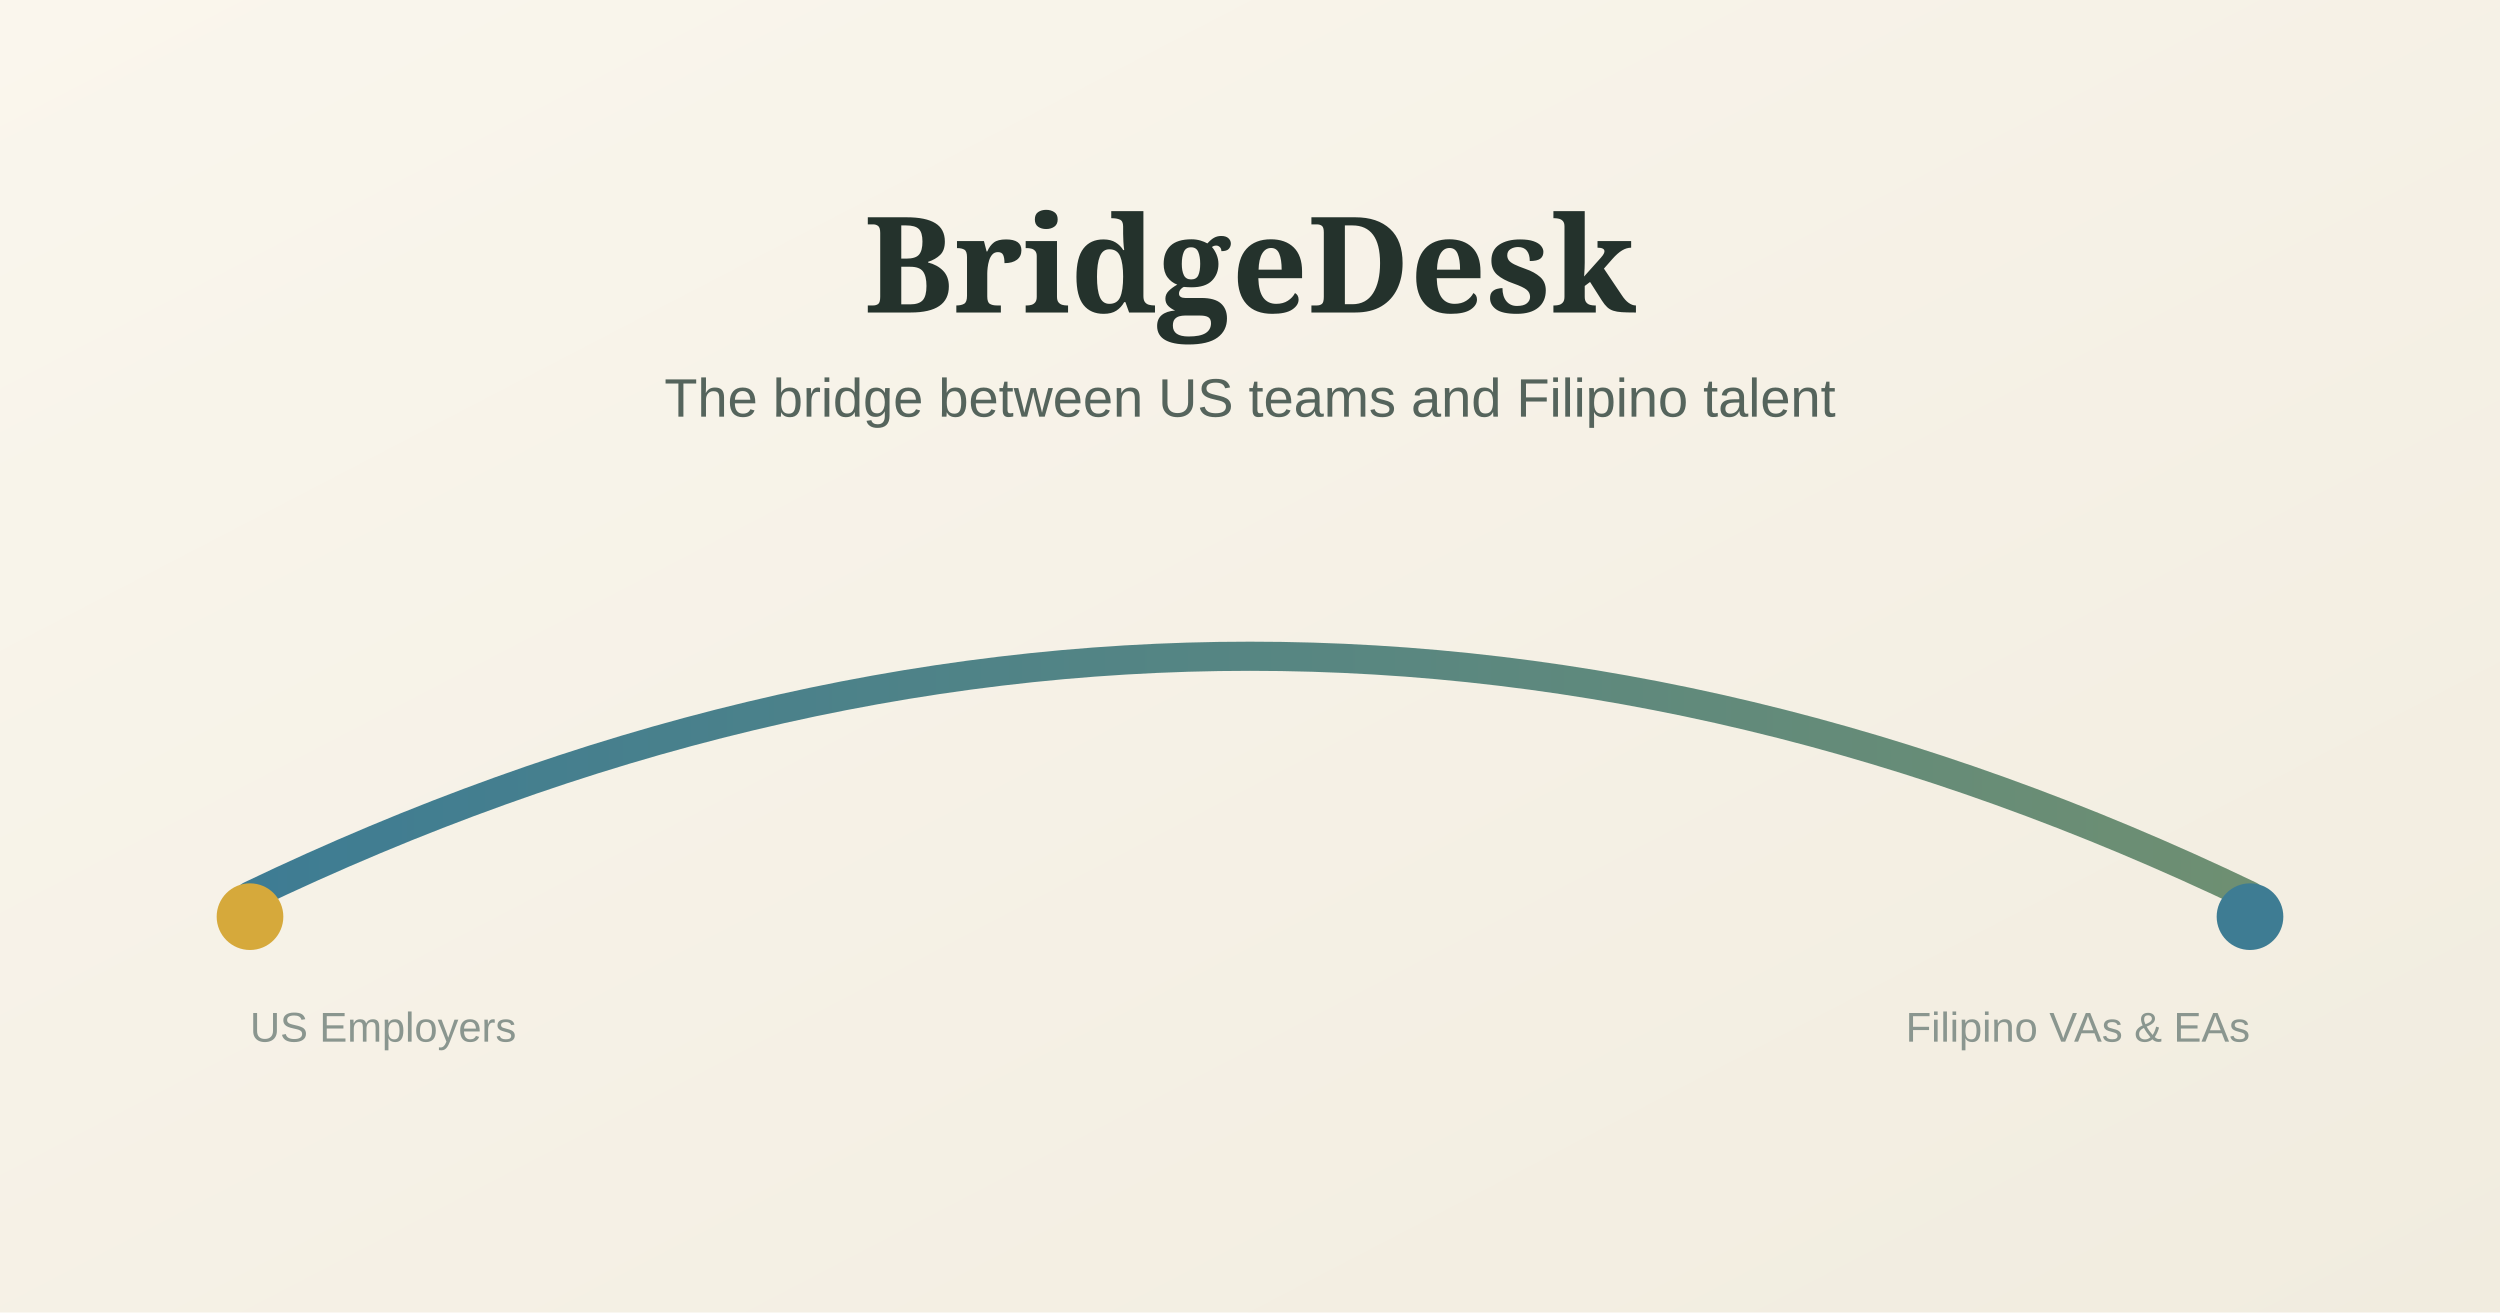
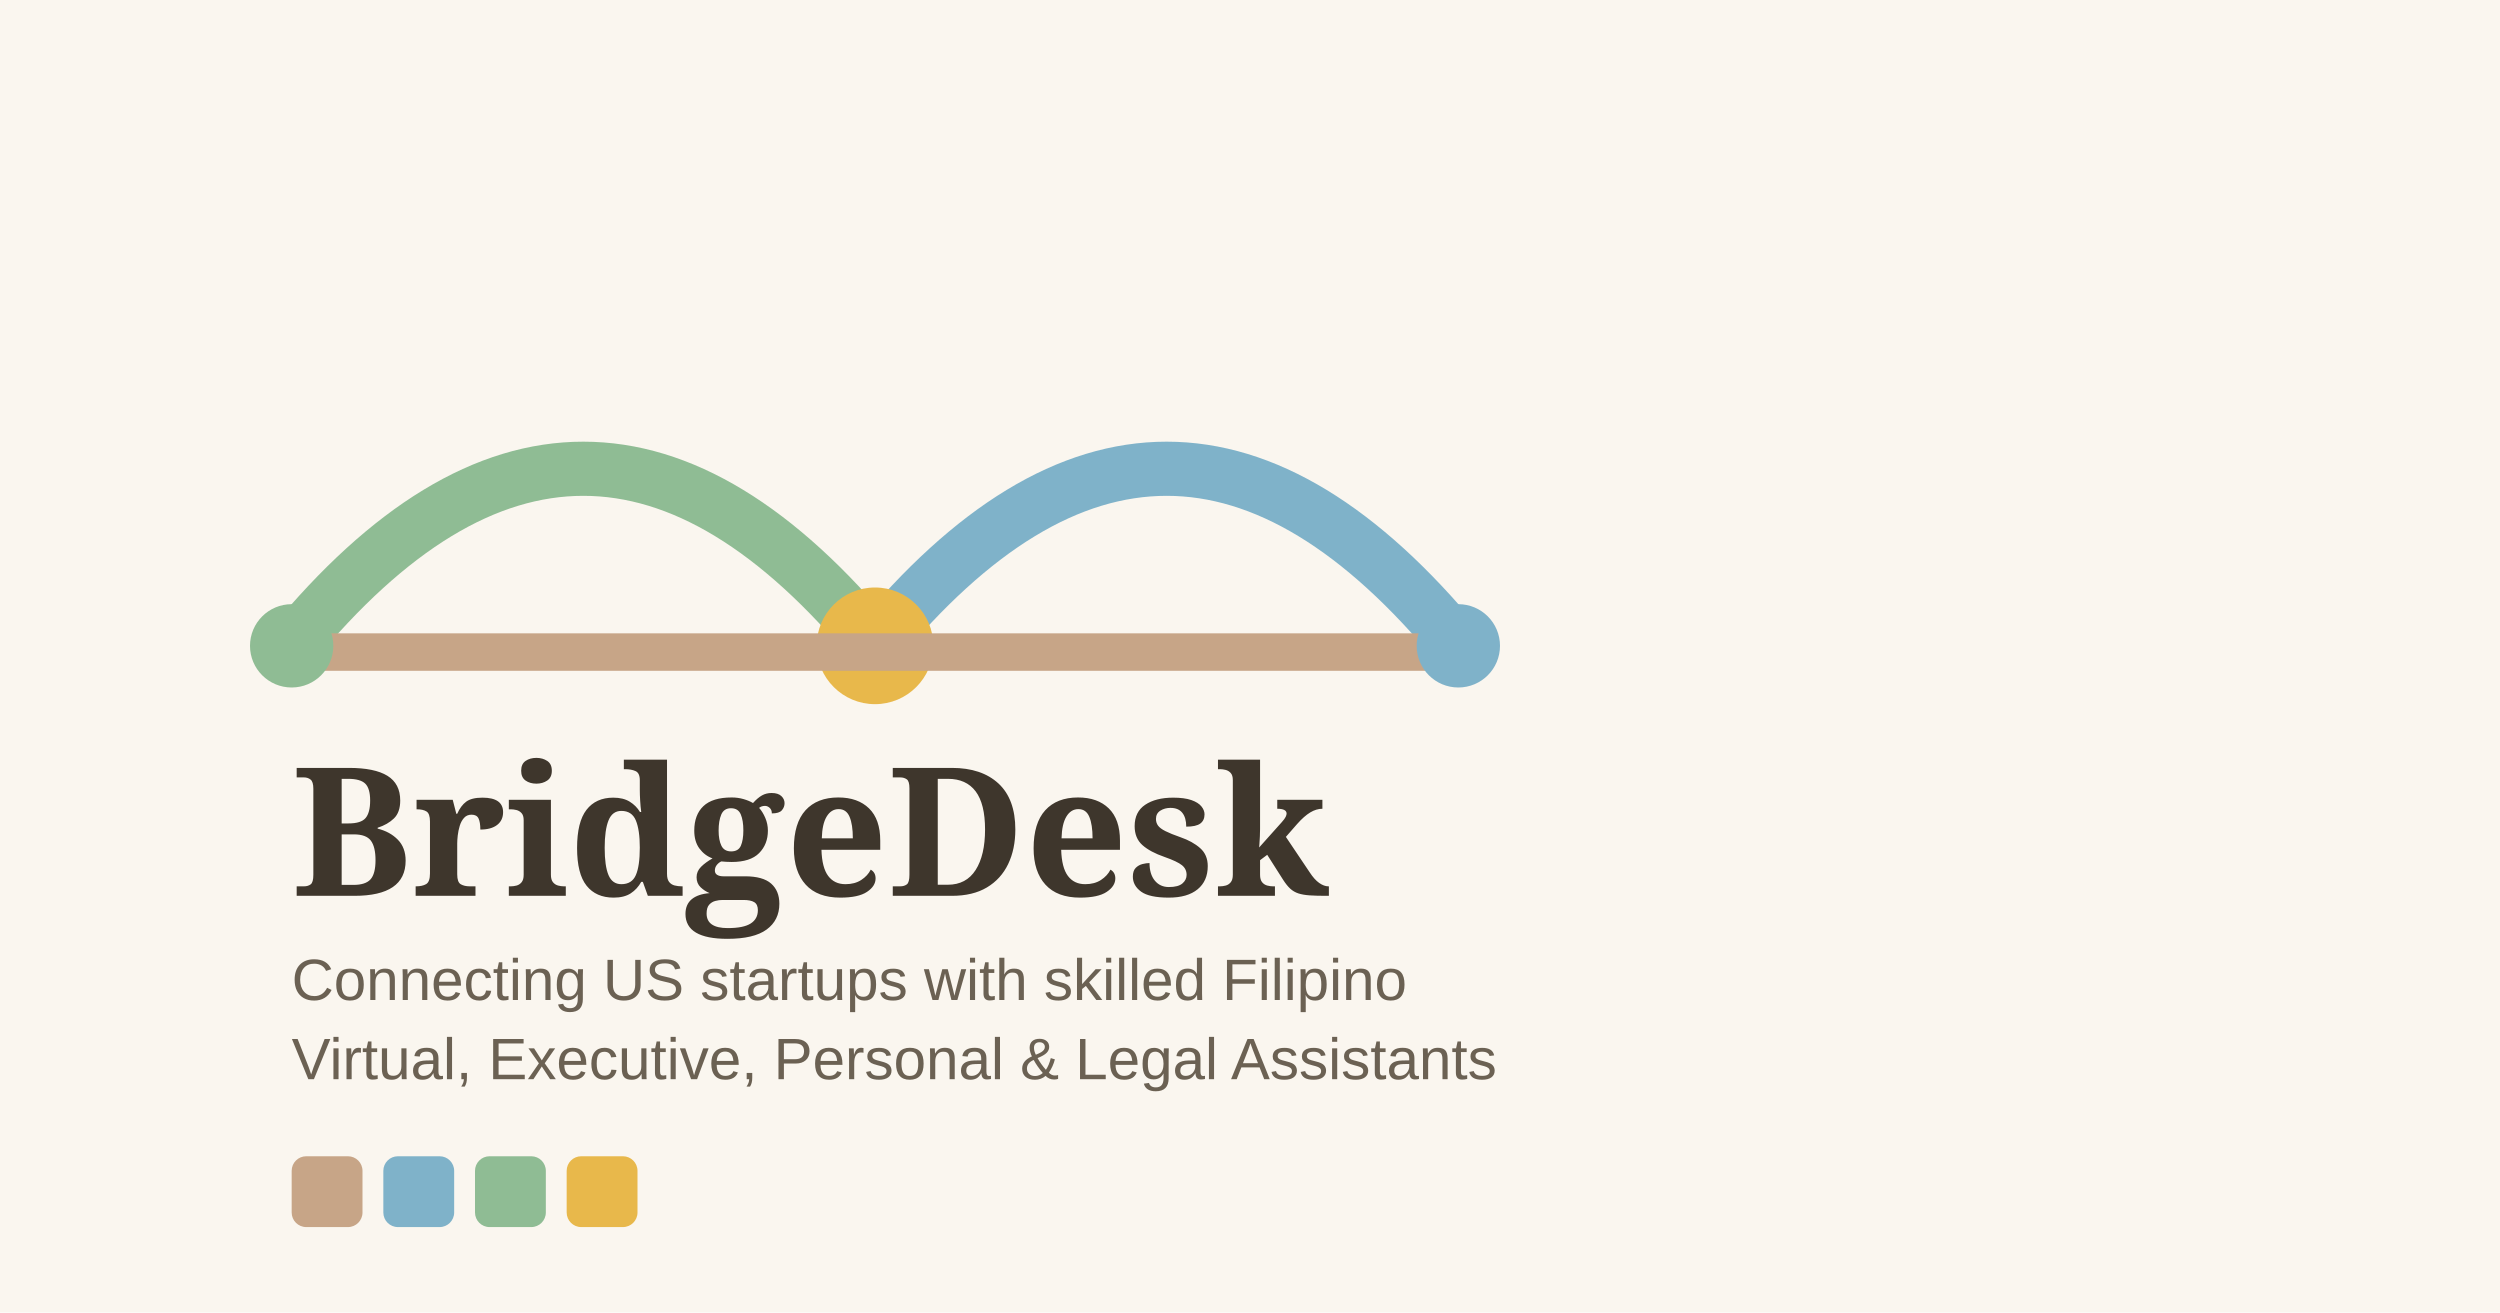
- <svg xmlns="http://www.w3.org/2000/svg" viewBox="0 0 1200 630">
-   <defs>
-     <linearGradient id="bg" x1="0" y1="0" x2="1" y2="1">
-       <stop offset="0%" stop-color="#FAF6ED" />
-       <stop offset="100%" stop-color="#F1ECDF" />
-     </linearGradient>
-     <linearGradient id="bridge" x1="0" y1="0" x2="1" y2="0">
-       <stop offset="0%" stop-color="#3E7C93" />
-       <stop offset="100%" stop-color="#6E8F72" />
-     </linearGradient>
-   </defs>
-   <rect width="1200" height="630" fill="url(#bg)" />
-   <path d="M120 430 Q600 200 1080 430" fill="none" stroke="url(#bridge)" stroke-width="14" stroke-linecap="round" />
-   <circle cx="120" cy="440" r="16" fill="#D6A93B" />
-   <circle cx="1080" cy="440" r="16" fill="#3E7C93" />
-   <text x="600" y="150" font-family="Georgia, serif" font-size="64" font-weight="700" fill="#24322C" text-anchor="middle">BridgeDesk</text>
-   <text x="600" y="200" font-family="Arial, sans-serif" font-size="26" fill="#55645C" text-anchor="middle">The bridge between US teams and Filipino talent</text>
-   <text x="120" y="500" font-family="Arial, sans-serif" font-size="20" fill="#8A968F">US Employers</text>
-   <text x="1080" y="500" font-family="Arial, sans-serif" font-size="20" fill="#8A968F" text-anchor="end">Filipino VAs &amp; EAs</text>
+ <svg xmlns="http://www.w3.org/2000/svg" width="1200" height="630" viewBox="0 0 1200 630">
+   <rect width="1200" height="630" fill="#FAF6EF" />
+   <rect width="1200" height="630" fill="none" />
+   <g transform="translate(140,150)">
+     <path d="M0 160 Q140 -10 280 160" fill="none" stroke="#8FBC94" stroke-width="26" stroke-linecap="round" />
+     <path d="M280 160 Q420 -10 560 160" fill="none" stroke="#7FB2C9" stroke-width="26" stroke-linecap="round" />
+     <circle cx="280" cy="160" r="28" fill="#E8B84B" />
+     <rect x="-18" y="154" width="596" height="18" rx="9" fill="#C7A587" />
+     <circle cx="0" cy="160" r="20" fill="#8FBC94" />
+     <circle cx="560" cy="160" r="20" fill="#7FB2C9" />
+   </g>
+   <text x="140" y="430" font-family="Georgia, 'Fraunces', serif" font-size="86" font-weight="600" fill="#3E362C">BridgeDesk</text>
+   <text x="140" y="480" font-family="Arial, Inter, sans-serif" font-size="28" fill="#6B6153">Connecting US startups with skilled Filipino</text>
+   <text x="140" y="518" font-family="Arial, Inter, sans-serif" font-size="28" fill="#6B6153">Virtual, Executive, Personal &amp; Legal Assistants</text>
+   <g transform="translate(140,555)">
+     <rect x="0" y="0" width="34" height="34" rx="7" fill="#C7A587" />
+     <rect x="44" y="0" width="34" height="34" rx="7" fill="#7FB2C9" />
+     <rect x="88" y="0" width="34" height="34" rx="7" fill="#8FBC94" />
+     <rect x="132" y="0" width="34" height="34" rx="7" fill="#E8B84B" />
+   </g>
</svg>
